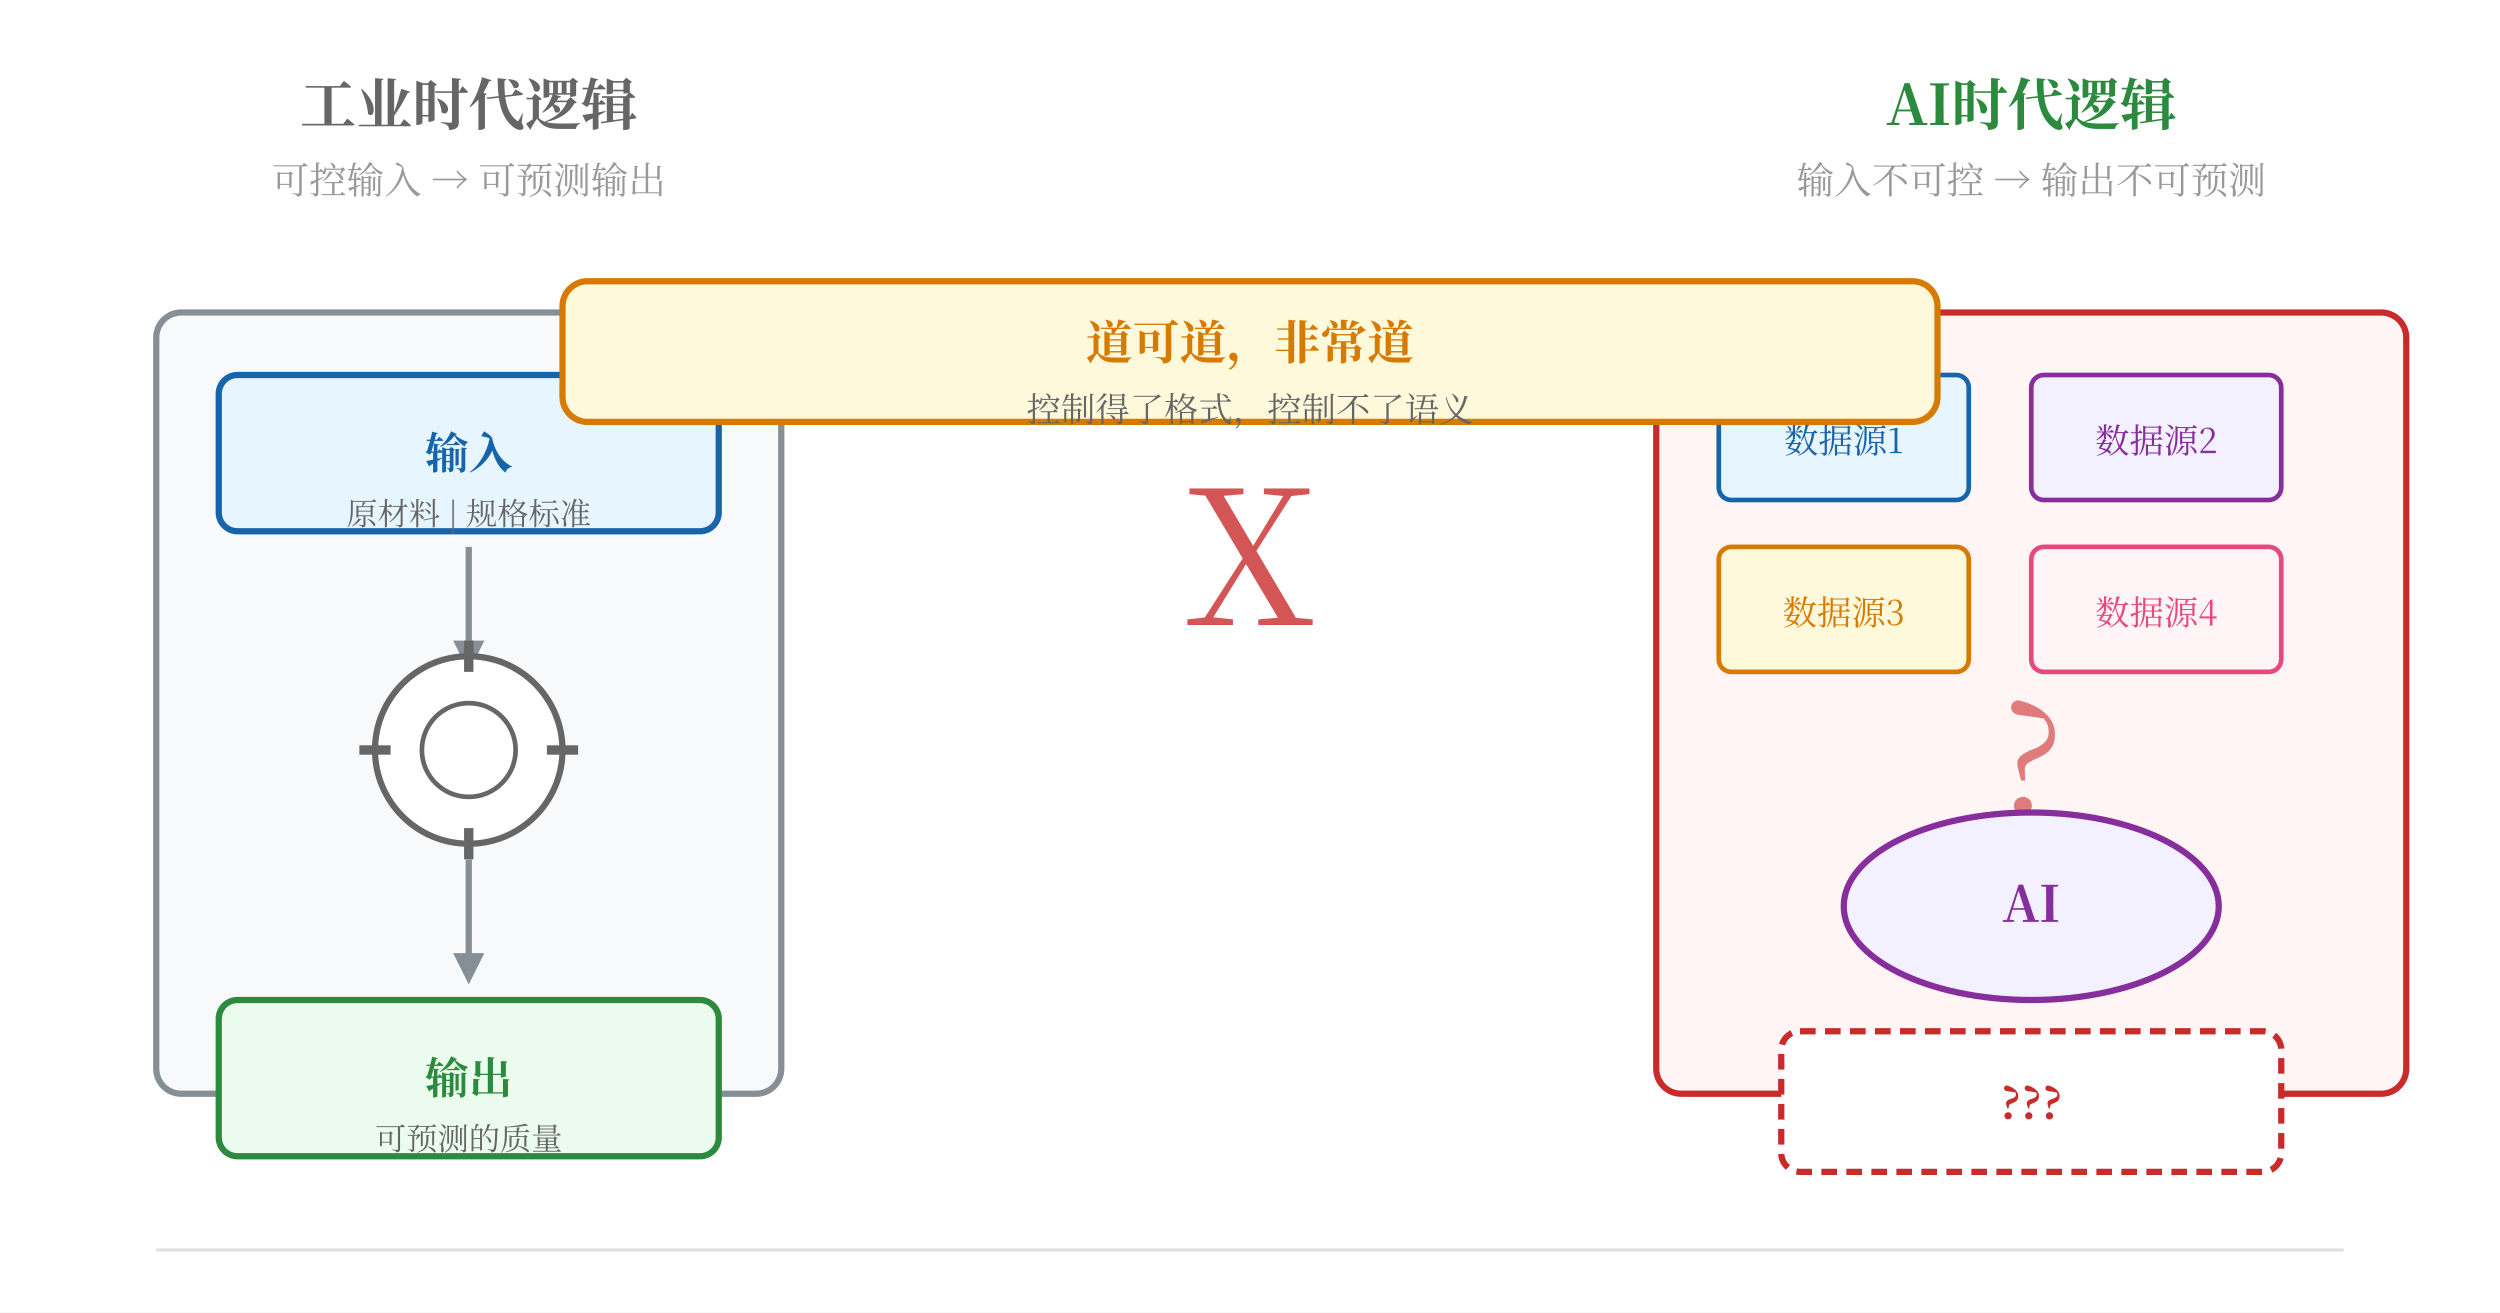
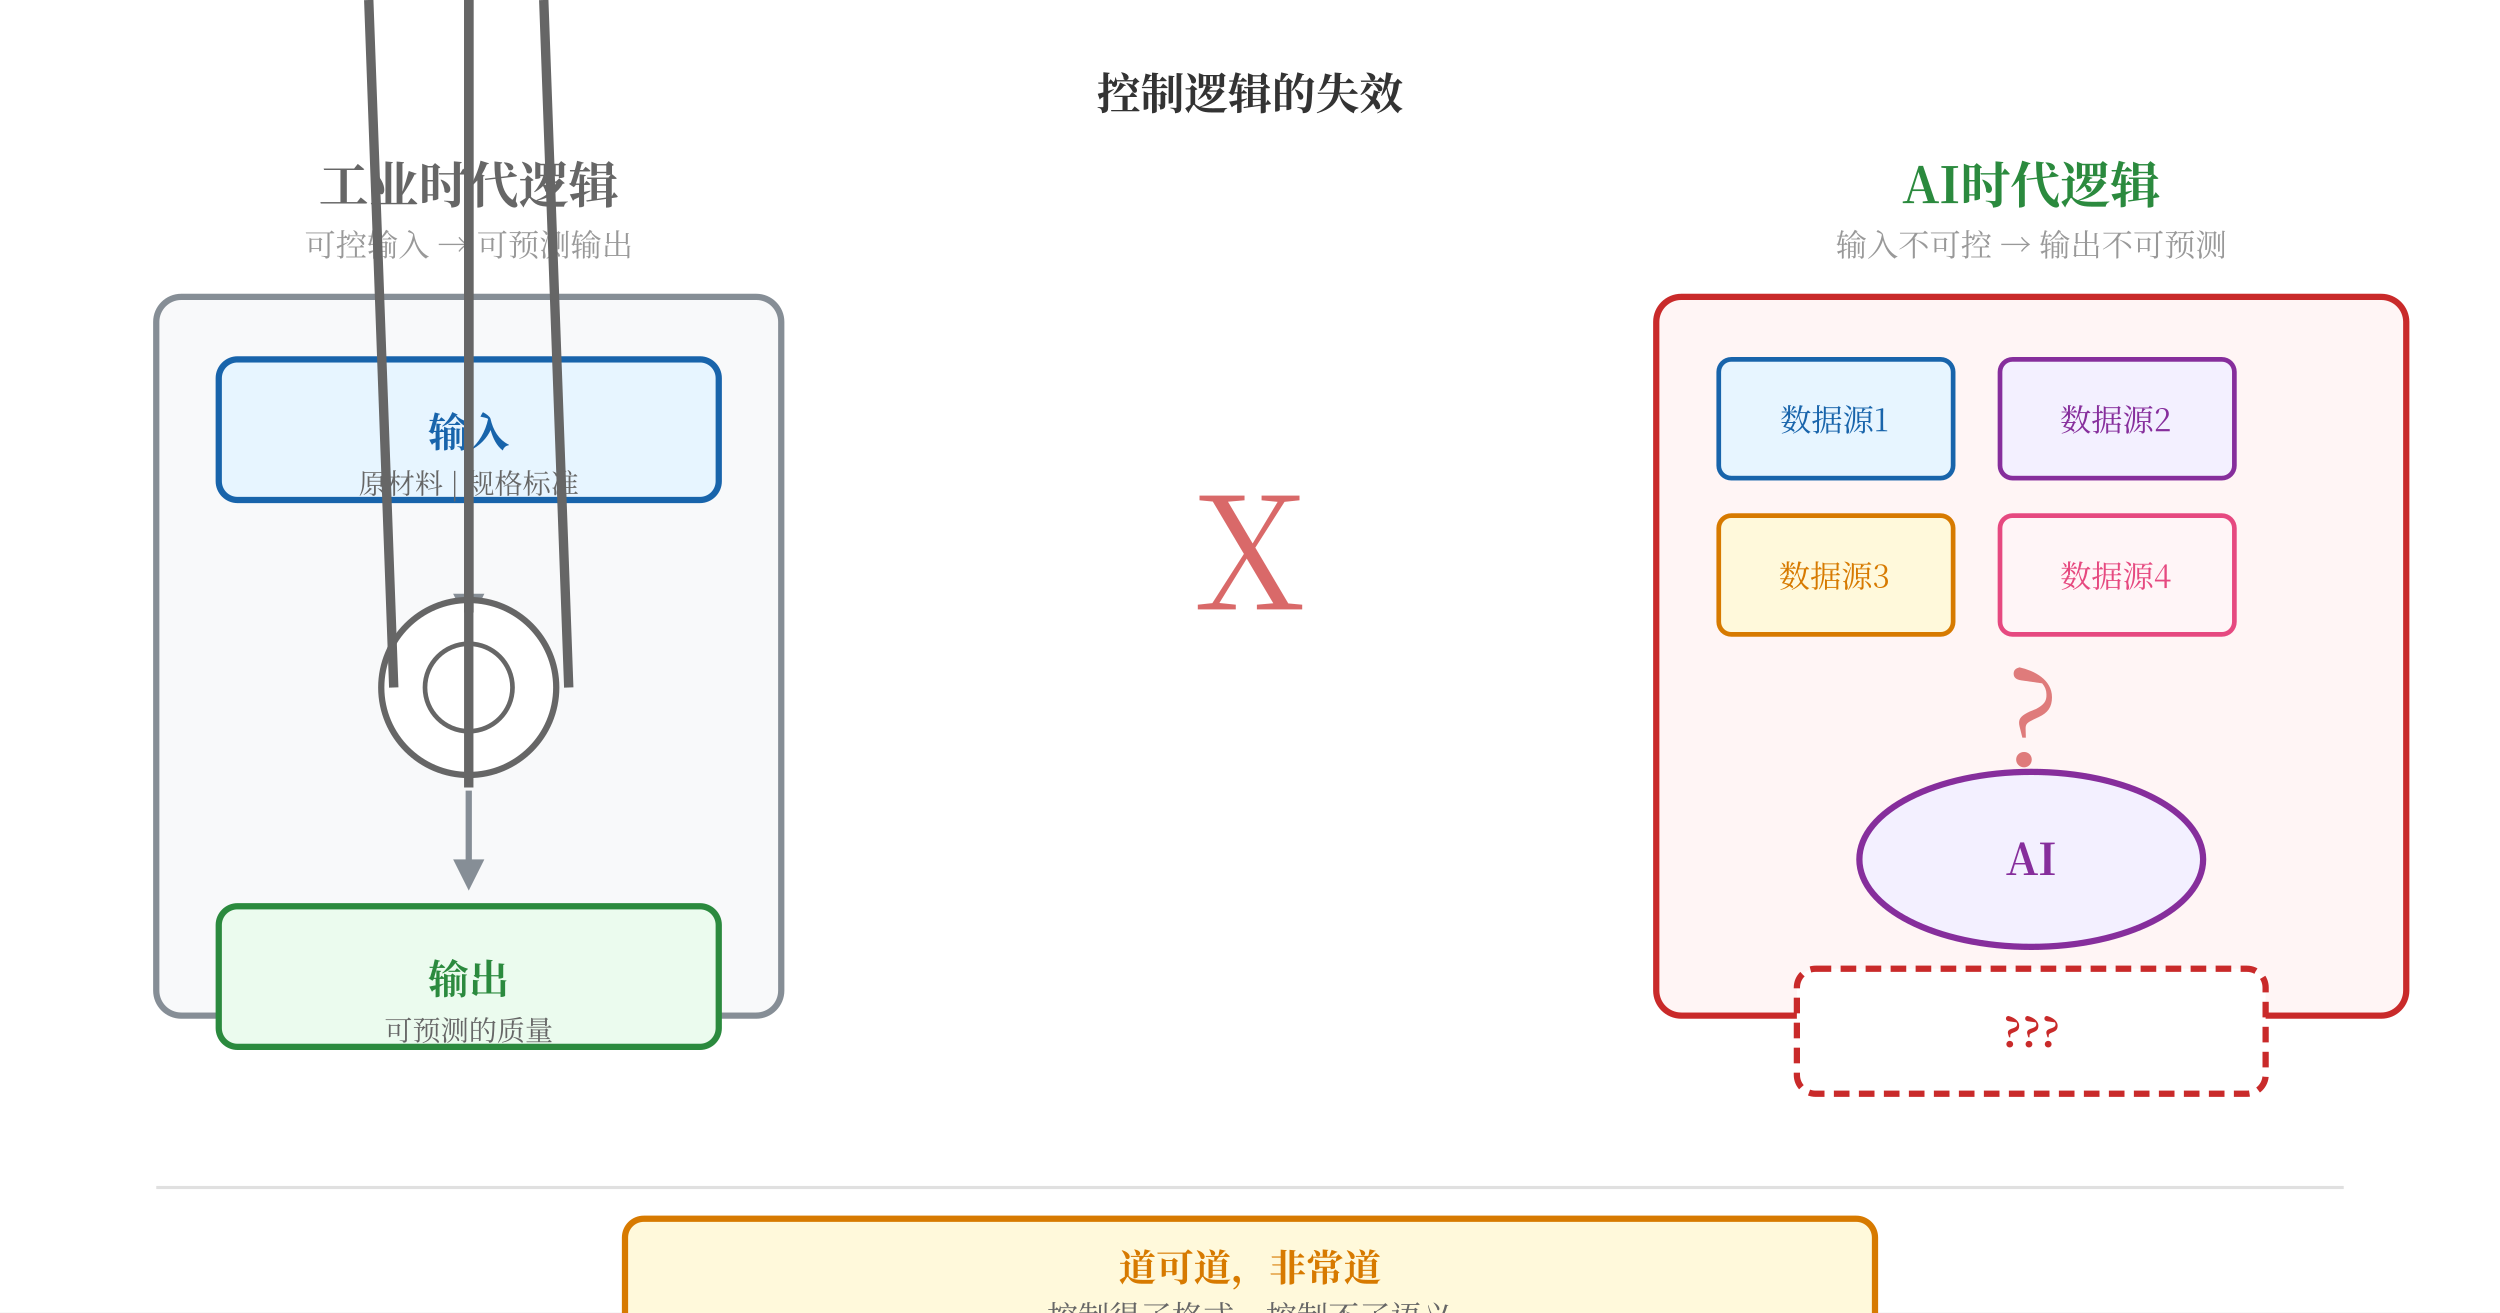
<svg xmlns="http://www.w3.org/2000/svg" viewBox="0 0 800 420" style="font-family: 'Noto Serif CJK SC', serif; background: #fefefe;">
  <rect width="800" height="420" fill="white" />
-   <text x="150" y="40" text-anchor="middle" font-size="18" font-weight="bold" fill="#666">工业时代逻辑</text>
-   <text x="150" y="62" text-anchor="middle" font-size="12" fill="#999">可控输入 → 可预测输出</text>
-   <rect x="50" y="100" width="200" height="250" rx="8" fill="#f8f9fa" stroke="#868e96" stroke-width="2" />
-   <rect x="70" y="120" width="160" height="50" rx="6" fill="#e7f5ff" stroke="#1864ab" stroke-width="2" />
-   <text x="150" y="150" text-anchor="middle" font-size="14" font-weight="bold" fill="#1864ab">输入</text>
-   <text x="150" y="168" text-anchor="middle" font-size="10" fill="#666">原材料 | 规格标准</text>
-   <path d="M150 175 L150 210" fill="none" stroke="#868e96" stroke-width="2" />
-   <polygon points="150,215 145,205 155,205" fill="#868e96" />
-   <circle cx="150" cy="240" r="30" fill="#fff" stroke="#666" stroke-width="2" />
-   <circle cx="150" cy="240" r="15" fill="none" stroke="#666" stroke-width="1.5" />
-   <line x1="150" y1="205" x2="150" y2="215" stroke="#666" stroke-width="3" />
-   <line x1="150" y1="265" x2="150" y2="275" stroke="#666" stroke-width="3" />
-   <line x1="115" y1="240" x2="125" y2="240" stroke="#666" stroke-width="3" />
-   <line x1="175" y1="240" x2="185" y2="240" stroke="#666" stroke-width="3" />
-   <path d="M150 275 L150 310" fill="none" stroke="#868e96" stroke-width="2" />
-   <polygon points="150,315 145,305 155,305" fill="#868e96" />
-   <rect x="70" y="320" width="160" height="50" rx="6" fill="#ebfbee" stroke="#2b8a3e" stroke-width="2" />
-   <text x="150" y="350" text-anchor="middle" font-size="14" font-weight="bold" fill="#2b8a3e">输出</text>
-   <text x="150" y="368" text-anchor="middle" font-size="10" fill="#666">可预测的质量</text>
-   <text x="400" y="200" text-anchor="middle" font-size="60" fill="#c92a2a" opacity="0.8">X</text>
-   <text x="650" y="40" text-anchor="middle" font-size="18" font-weight="bold" fill="#2b8a3e">AI时代逻辑</text>
-   <text x="650" y="62" text-anchor="middle" font-size="12" fill="#999">输入不可控 → 输出不可预测</text>
-   <rect x="530" y="100" width="240" height="250" rx="8" fill="#fff5f5" stroke="#c92a2a" stroke-width="2" />
-   <rect x="550" y="120" width="80" height="40" rx="4" fill="#e7f5ff" stroke="#1864ab" stroke-width="1.5" />
-   <text x="590" y="145" text-anchor="middle" font-size="11" fill="#1864ab">数据源1</text>
-   <rect x="650" y="120" width="80" height="40" rx="4" fill="#f3f0ff" stroke="#862e9c" stroke-width="1.5" />
-   <text x="690" y="145" text-anchor="middle" font-size="11" fill="#862e9c">数据源2</text>
-   <rect x="550" y="175" width="80" height="40" rx="4" fill="#fff9db" stroke="#d77a00" stroke-width="1.5" />
-   <text x="590" y="200" text-anchor="middle" font-size="11" fill="#d77a00">数据源3</text>
-   <rect x="650" y="175" width="80" height="40" rx="4" fill="#fff5f7" stroke="#e64980" stroke-width="1.5" />
-   <text x="690" y="200" text-anchor="middle" font-size="11" fill="#e64980">数据源4</text>
-   <text x="650" y="260" text-anchor="middle" font-size="48" fill="#c92a2a" opacity="0.6">?</text>
-   <ellipse cx="650" cy="290" rx="60" ry="30" fill="#f3f0ff" stroke="#862e9c" stroke-width="2" />
-   <text x="650" y="295" text-anchor="middle" font-size="16" font-weight="bold" fill="#862e9c">AI</text>
-   <rect x="570" y="330" width="160" height="45" rx="6" fill="#fff" stroke="#c92a2a" stroke-width="2" stroke-dasharray="5,3" />
-   <text x="650" y="358" text-anchor="middle" font-size="14" font-weight="bold" fill="#c92a2a">???</text>
-   <line x1="50" y1="400" x2="750" y2="400" stroke="#e0e0e0" stroke-width="1" />
-   <rect x="180" y="90" width="440" height="45" rx="8" fill="#fff9db" stroke="#d77a00" stroke-width="2" />
-   <text x="400" y="115" text-anchor="middle" font-size="15" font-weight="bold" fill="#d77a00">道可道，非常道</text>
-   <text x="400" y="135" text-anchor="middle" font-size="11" fill="#666">控制得了格式，控制不了语义</text>
+   <text x="400" y="35" text-anchor="middle" font-size="14" font-weight="bold" fill="#333">控制逻辑的失效</text>
+   <text x="150" y="65" text-anchor="middle" font-size="16" font-weight="bold" fill="#666">工业时代逻辑</text>
+   <text x="150" y="82" text-anchor="middle" font-size="10" fill="#999">可控输入 → 可预测输出</text>
+   <rect x="50" y="95" width="200" height="230" rx="8" fill="#f8f9fa" stroke="#868e96" stroke-width="2" />
+   <rect x="70" y="115" width="160" height="45" rx="6" fill="#e7f5ff" stroke="#1864ab" stroke-width="2" />
+   <text x="150" y="143" text-anchor="middle" font-size="13" font-weight="bold" fill="#1864ab">输入</text>
+   <text x="150" y="158" text-anchor="middle" font-size="9" fill="#666">原材料 | 规格标准</text>
+   <path d="M150 165 L150 195" fill="none" stroke="#868e96" stroke-width="2" />
+   <polygon points="150,200 145,190 155,190" fill="#868e96" />
+   <circle cx="150" cy="220" r="28" fill="#fff" stroke="#666" stroke-width="2" />
+   <circle cx="150" cy="220" r="14" fill="none" stroke="#666" stroke-width="1.5" />
+   <line x1="150" y="188" x2="150" y2="196" stroke="#666" stroke-width="3" />
+   <line x1="150" y="244" x2="150" y2="252" stroke="#666" stroke-width="3" />
+   <line x1="118" y="220" x2="126" y2="220" stroke="#666" stroke-width="3" />
+   <line x1="174" y="220" x2="182" y2="220" stroke="#666" stroke-width="3" />
+   <path d="M150 253 L150 280" fill="none" stroke="#868e96" stroke-width="2" />
+   <polygon points="150,285 145,275 155,275" fill="#868e96" />
+   <rect x="70" y="290" width="160" height="45" rx="6" fill="#ebfbee" stroke="#2b8a3e" stroke-width="2" />
+   <text x="150" y="318" text-anchor="middle" font-size="13" font-weight="bold" fill="#2b8a3e">输出</text>
+   <text x="150" y="333" text-anchor="middle" font-size="9" fill="#666">可预测的质量</text>
+   <text x="400" y="195" text-anchor="middle" font-size="50" fill="#c92a2a" opacity="0.7">X</text>
+   <text x="650" y="65" text-anchor="middle" font-size="16" font-weight="bold" fill="#2b8a3e">AI时代逻辑</text>
+   <text x="650" y="82" text-anchor="middle" font-size="10" fill="#999">输入不可控 → 输出不可预测</text>
+   <rect x="530" y="95" width="240" height="230" rx="8" fill="#fff5f5" stroke="#c92a2a" stroke-width="2" />
+   <rect x="550" y="115" width="75" height="38" rx="4" fill="#e7f5ff" stroke="#1864ab" stroke-width="1.5" />
+   <text x="587" y="138" text-anchor="middle" font-size="10" fill="#1864ab">数据源1</text>
+   <rect x="640" y="115" width="75" height="38" rx="4" fill="#f3f0ff" stroke="#862e9c" stroke-width="1.5" />
+   <text x="677" y="138" text-anchor="middle" font-size="10" fill="#862e9c">数据源2</text>
+   <rect x="550" y="165" width="75" height="38" rx="4" fill="#fff9db" stroke="#d77a00" stroke-width="1.5" />
+   <text x="587" y="188" text-anchor="middle" font-size="10" fill="#d77a00">数据源3</text>
+   <rect x="640" y="165" width="75" height="38" rx="4" fill="#fff5f7" stroke="#e64980" stroke-width="1.5" />
+   <text x="677" y="188" text-anchor="middle" font-size="10" fill="#e64980">数据源4</text>
+   <text x="650" y="245" text-anchor="middle" font-size="42" fill="#c92a2a" opacity="0.6">?</text>
+   <ellipse cx="650" cy="275" rx="55" ry="28" fill="#f3f0ff" stroke="#862e9c" stroke-width="2" />
+   <text x="650" y="280" text-anchor="middle" font-size="14" font-weight="bold" fill="#862e9c">AI</text>
+   <rect x="575" y="310" width="150" height="40" rx="6" fill="#fff" stroke="#c92a2a" stroke-width="2" stroke-dasharray="5,3" />
+   <text x="650" y="335" text-anchor="middle" font-size="13" font-weight="bold" fill="#c92a2a">???</text>
+   <line x1="50" y1="380" x2="750" y2="380" stroke="#e0e0e0" stroke-width="1" />
+   <rect x="200" y="390" width="400" height="40" rx="6" fill="#fff9db" stroke="#d77a00" stroke-width="2" />
+   <text x="400" y="410" text-anchor="middle" font-size="12" font-weight="bold" fill="#d77a00">道可道，非常道</text>
+   <text x="400" y="425" text-anchor="middle" font-size="10" fill="#666">控制得了格式，控制不了语义</text>
</svg>
